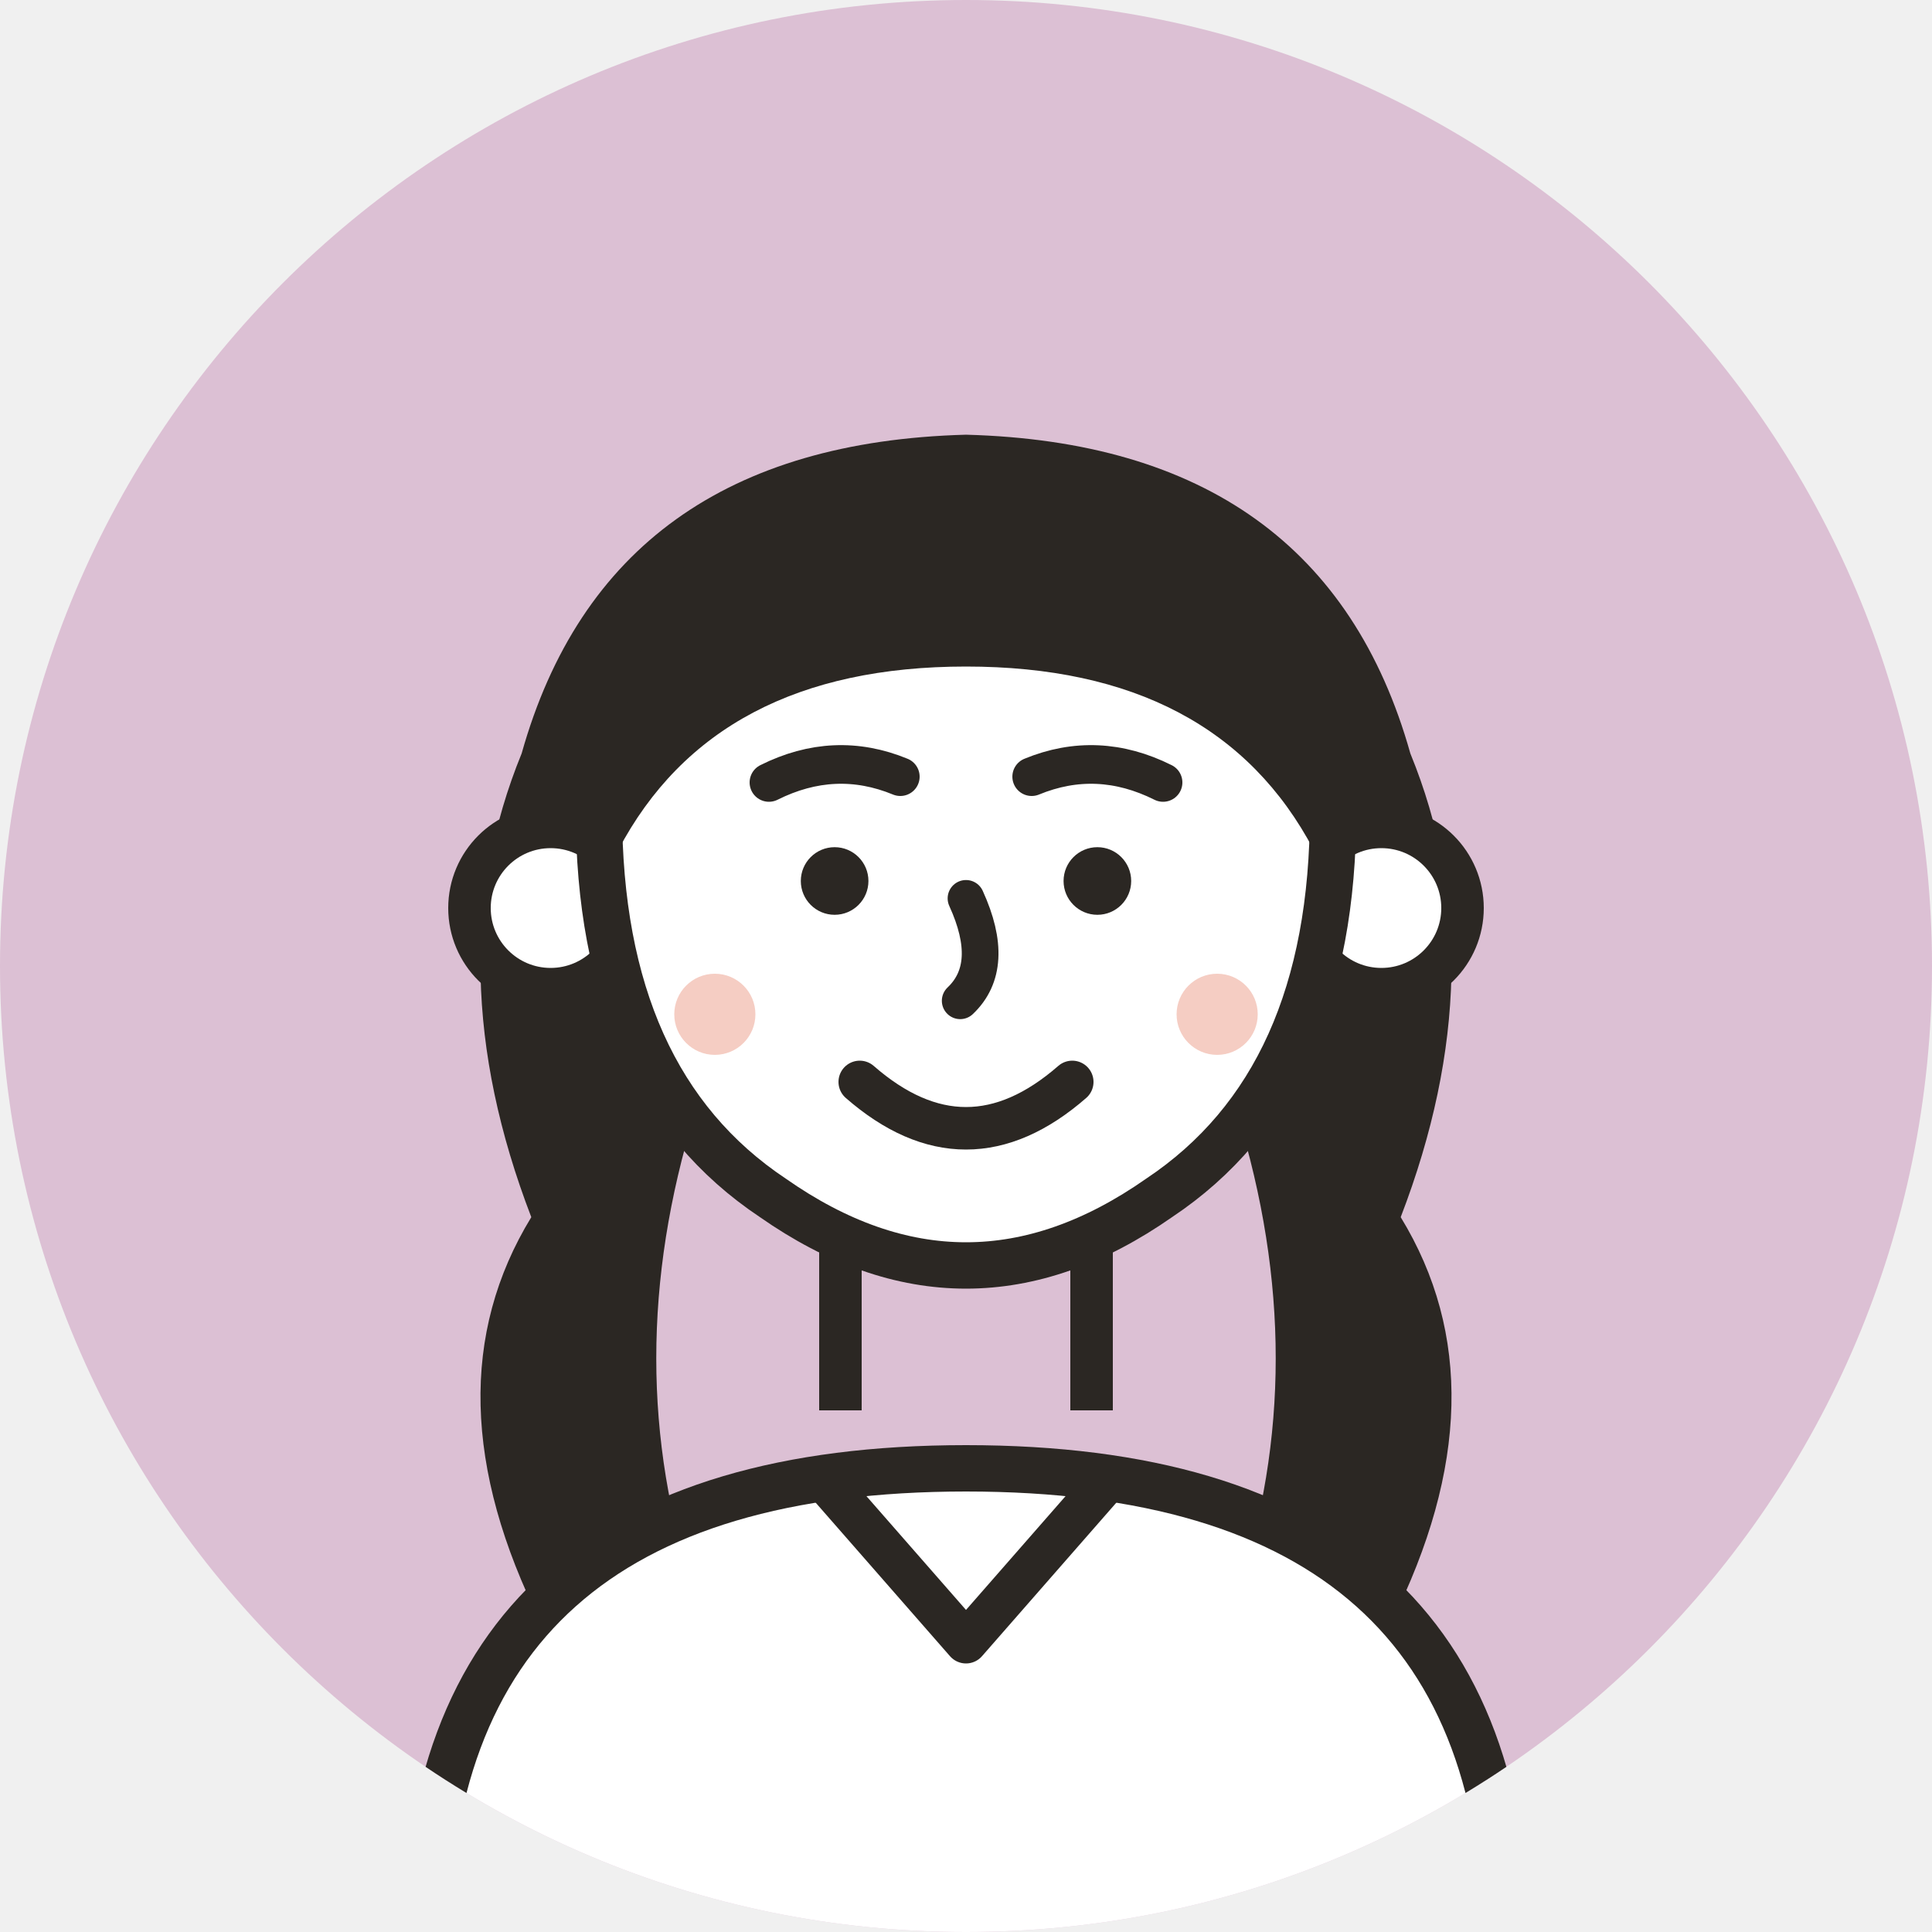
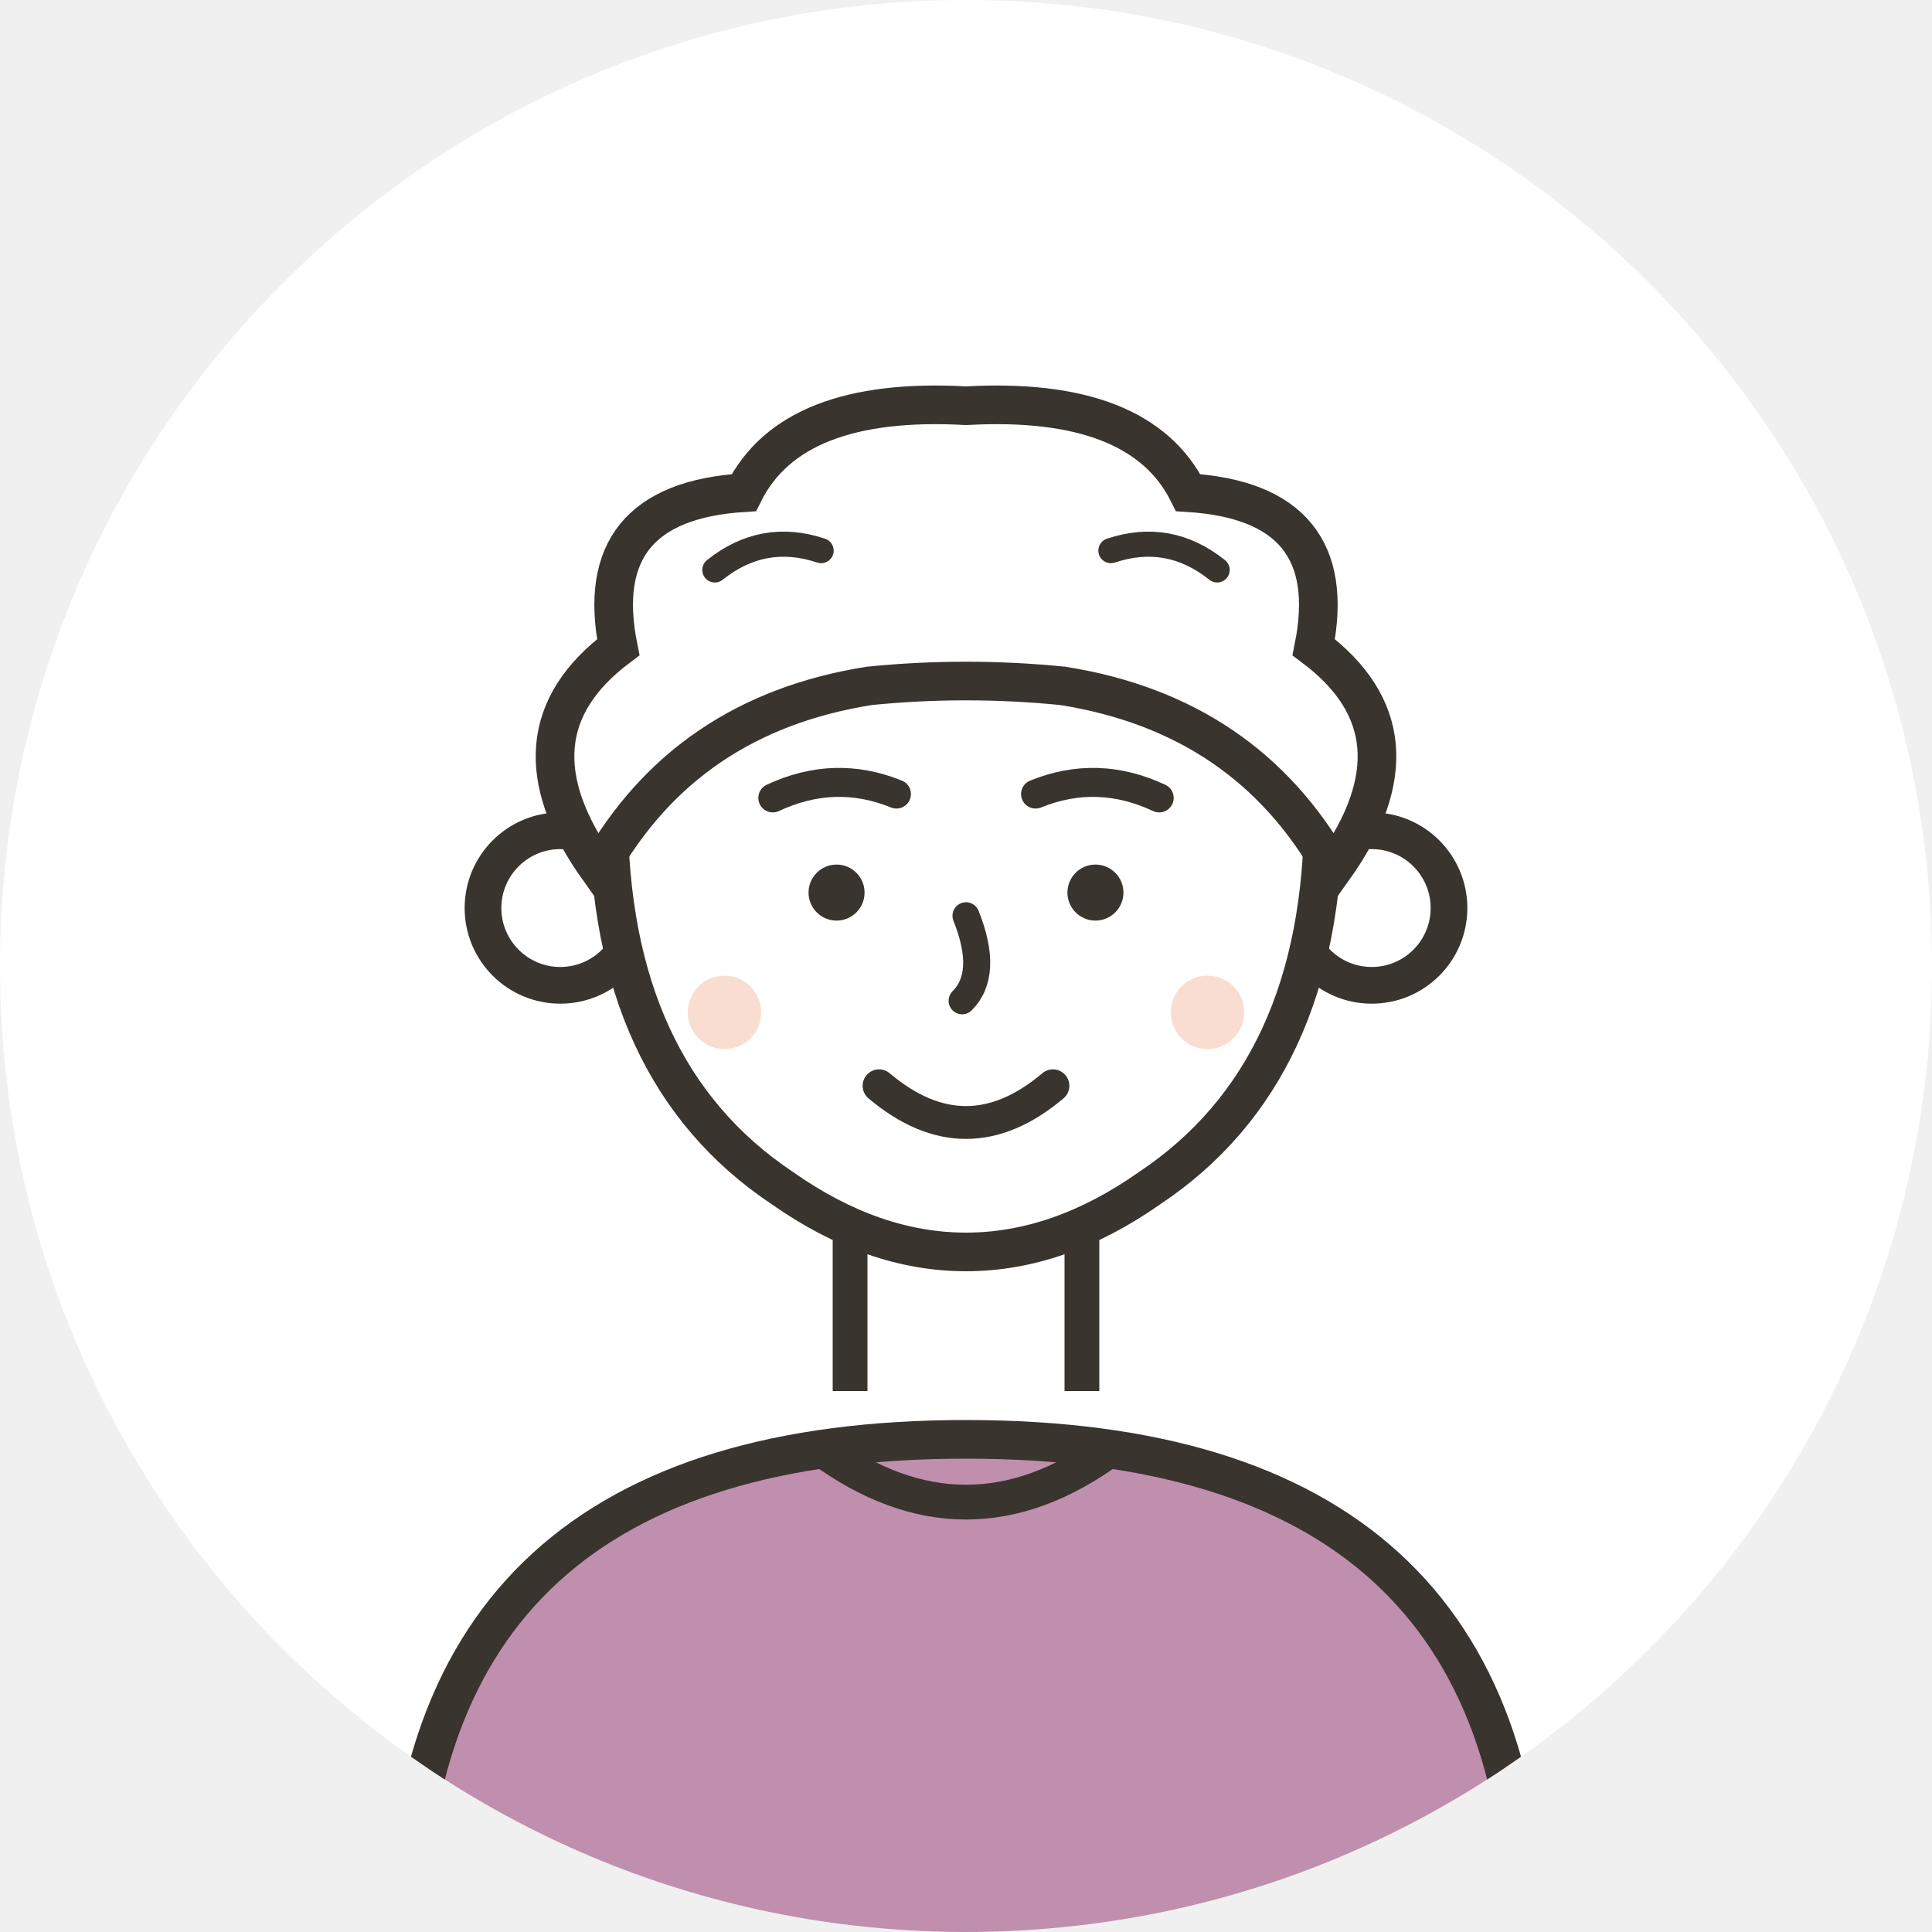
<svg xmlns="http://www.w3.org/2000/svg" viewBox="0 0 100 100">
-   <circle cx="50" cy="50" r="50" fill="#DCC0D4" />
+   <circle cx="50" cy="50" r="50" fill="#FFFFFF" />
  <defs>
    <clipPath id="c">
      <circle cx="50" cy="50" r="50" />
    </clipPath>
  </defs>
  <g clip-path="url(#c)">
-     <path d="M28 84 Q22 72 27.5 63 Q22.5 50 27 39 Q31.5 23 50 22.5 Q68.5 23 73 39 Q77.5 50 72.5 63 Q78 72 72 84 Q66 91 64.5 81 Q68 69 63.5 56 L64 44 Q60 35 50 35.5 Q40 35 36 44 L36.5 56 Q32 69 35.5 81 Q34 91 28 84 Z" fill="#2B2723" />
-     <circle cx="28.5" cy="47" r="4.2" fill="#FFFFFF" stroke="#2B2723" stroke-width="2.2" />
-     <circle cx="71.5" cy="47" r="4.2" fill="#FFFFFF" stroke="#2B2723" stroke-width="2.2" />
-     <path d="M43.5 62 L43.5 73" stroke="#2B2723" stroke-width="2.2" />
-     <path d="M56.5 62 L56.5 73" stroke="#2B2723" stroke-width="2.2" />
-     <path d="M22 101 Q22 76 50 76 Q78 76 78 101" fill="#FFFFFF" stroke="#2B2723" stroke-width="2.4" />
-     <path d="M43 77 L50 85 L57 77" fill="none" stroke="#2B2723" stroke-width="2.2" stroke-linejoin="round" />
-     <path d="M31 42 Q31 24 50 24 Q69 24 69 42 Q69 56 60 62 Q55 65.5 50 65.5 Q45 65.5 40 62 Q31 56 31 42 Z" fill="#FFFFFF" stroke="#2B2723" stroke-width="2.4" />
-     <path d="M39.8 40.5 Q43.2 38.8 46.6 40.2" stroke="#2B2723" stroke-width="2" fill="none" stroke-linecap="round" />
-     <path d="M53.4 40.2 Q56.8 38.8 60.2 40.5" stroke="#2B2723" stroke-width="2" fill="none" stroke-linecap="round" />
-     <circle cx="43.2" cy="45.6" r="1.75" fill="#2B2723" />
-     <circle cx="56.8" cy="45.6" r="1.75" fill="#2B2723" />
-     <path d="M50 46.5 Q51.6 50 49.7 51.8" stroke="#2B2723" stroke-width="1.9" fill="none" stroke-linecap="round" />
-     <path d="M44.5 56 Q50 60.8 55.5 56" stroke="#2B2723" stroke-width="2.2" fill="none" stroke-linecap="round" />
-     <circle cx="37" cy="52.5" r="2.1" fill="#E8907A" opacity="0.45" />
-     <circle cx="63" cy="52.5" r="2.1" fill="#E8907A" opacity="0.45" />
-     <path d="M32 44 Q31 23.5 50 23.5 Q69 23.5 68 44 Q63 34.5 50 34.5 Q37 34.5 32 44 Z" fill="#2B2723" />
+     <path d="M21 101 Q21 74.5 50 74.5 Q79 74.5 79 101" fill="#C08FAD" stroke="#3A342E" stroke-width="2" />
+     <path d="M42.5 75 Q50 80.5 57.5 75" fill="none" stroke="#3A342E" stroke-width="1.8" stroke-linecap="round" />
+     <circle cx="29" cy="47" r="4" fill="#FFFFFF" stroke="#3A342E" stroke-width="1.9" />
+     <circle cx="71" cy="47" r="4" fill="#FFFFFF" stroke="#3A342E" stroke-width="1.9" />
+     <path d="M44 62 L44 72" stroke="#3A342E" stroke-width="1.8" />
+     <path d="M56 62 L56 72" stroke="#3A342E" stroke-width="1.8" />
+     <path d="M31.5 42 Q31.5 24.5 50 24.5 Q68.5 24.5 68.5 42 Q68.5 55.5 59.5 61.5 Q54.8 64.8 50 64.8 Q45.2 64.8 40.5 61.5 Q31.5 55.5 31.5 42 Z" fill="#FFFFFF" stroke="#3A342E" stroke-width="2" />
+     <path d="M40 41.3 Q43.2 39.8 46.4 41.1" stroke="#3A342E" stroke-width="1.5" fill="none" stroke-linecap="round" />
+     <path d="M53.6 41.1 Q56.8 39.8 60 41.3" stroke="#3A342E" stroke-width="1.5" fill="none" stroke-linecap="round" />
+     <circle cx="43.3" cy="46.2" r="1.45" fill="#3A342E" />
+     <circle cx="56.7" cy="46.2" r="1.45" fill="#3A342E" />
+     <path d="M50 47.4 Q51.2 50.4 49.8 51.8" stroke="#3A342E" stroke-width="1.4" fill="none" stroke-linecap="round" />
+     <path d="M45.5 56.2 Q50 60 54.5 56.2" stroke="#3A342E" stroke-width="1.7" fill="none" stroke-linecap="round" />
+     <circle cx="37.5" cy="52.4" r="1.9" fill="#F3A98C" opacity="0.4" />
+     <circle cx="62.5" cy="52.4" r="1.9" fill="#F3A98C" opacity="0.4" />
+     <path d="M31 45 Q26 38 32 33.5 Q30.5 26 38.5 25.5 Q41 20.5 50 21 Q59 20.5 61.5 25.5 Q69.5 26 68 33.5 Q74 38 69 45 Q64.5 37 55 35.5 Q50 35 45 35.5 Q35.5 37 31 45 Z" fill="#FFFFFF" stroke="#3A342E" stroke-width="2" />
+     <path d="M37 29.5 Q39.5 27.5 42.5 28.5" stroke="#3A342E" stroke-width="1.3" fill="none" stroke-linecap="round" />
+     <path d="M57.5 28.5 Q60.5 27.5 63 29.5" stroke="#3A342E" stroke-width="1.3" fill="none" stroke-linecap="round" />
  </g>
</svg>
